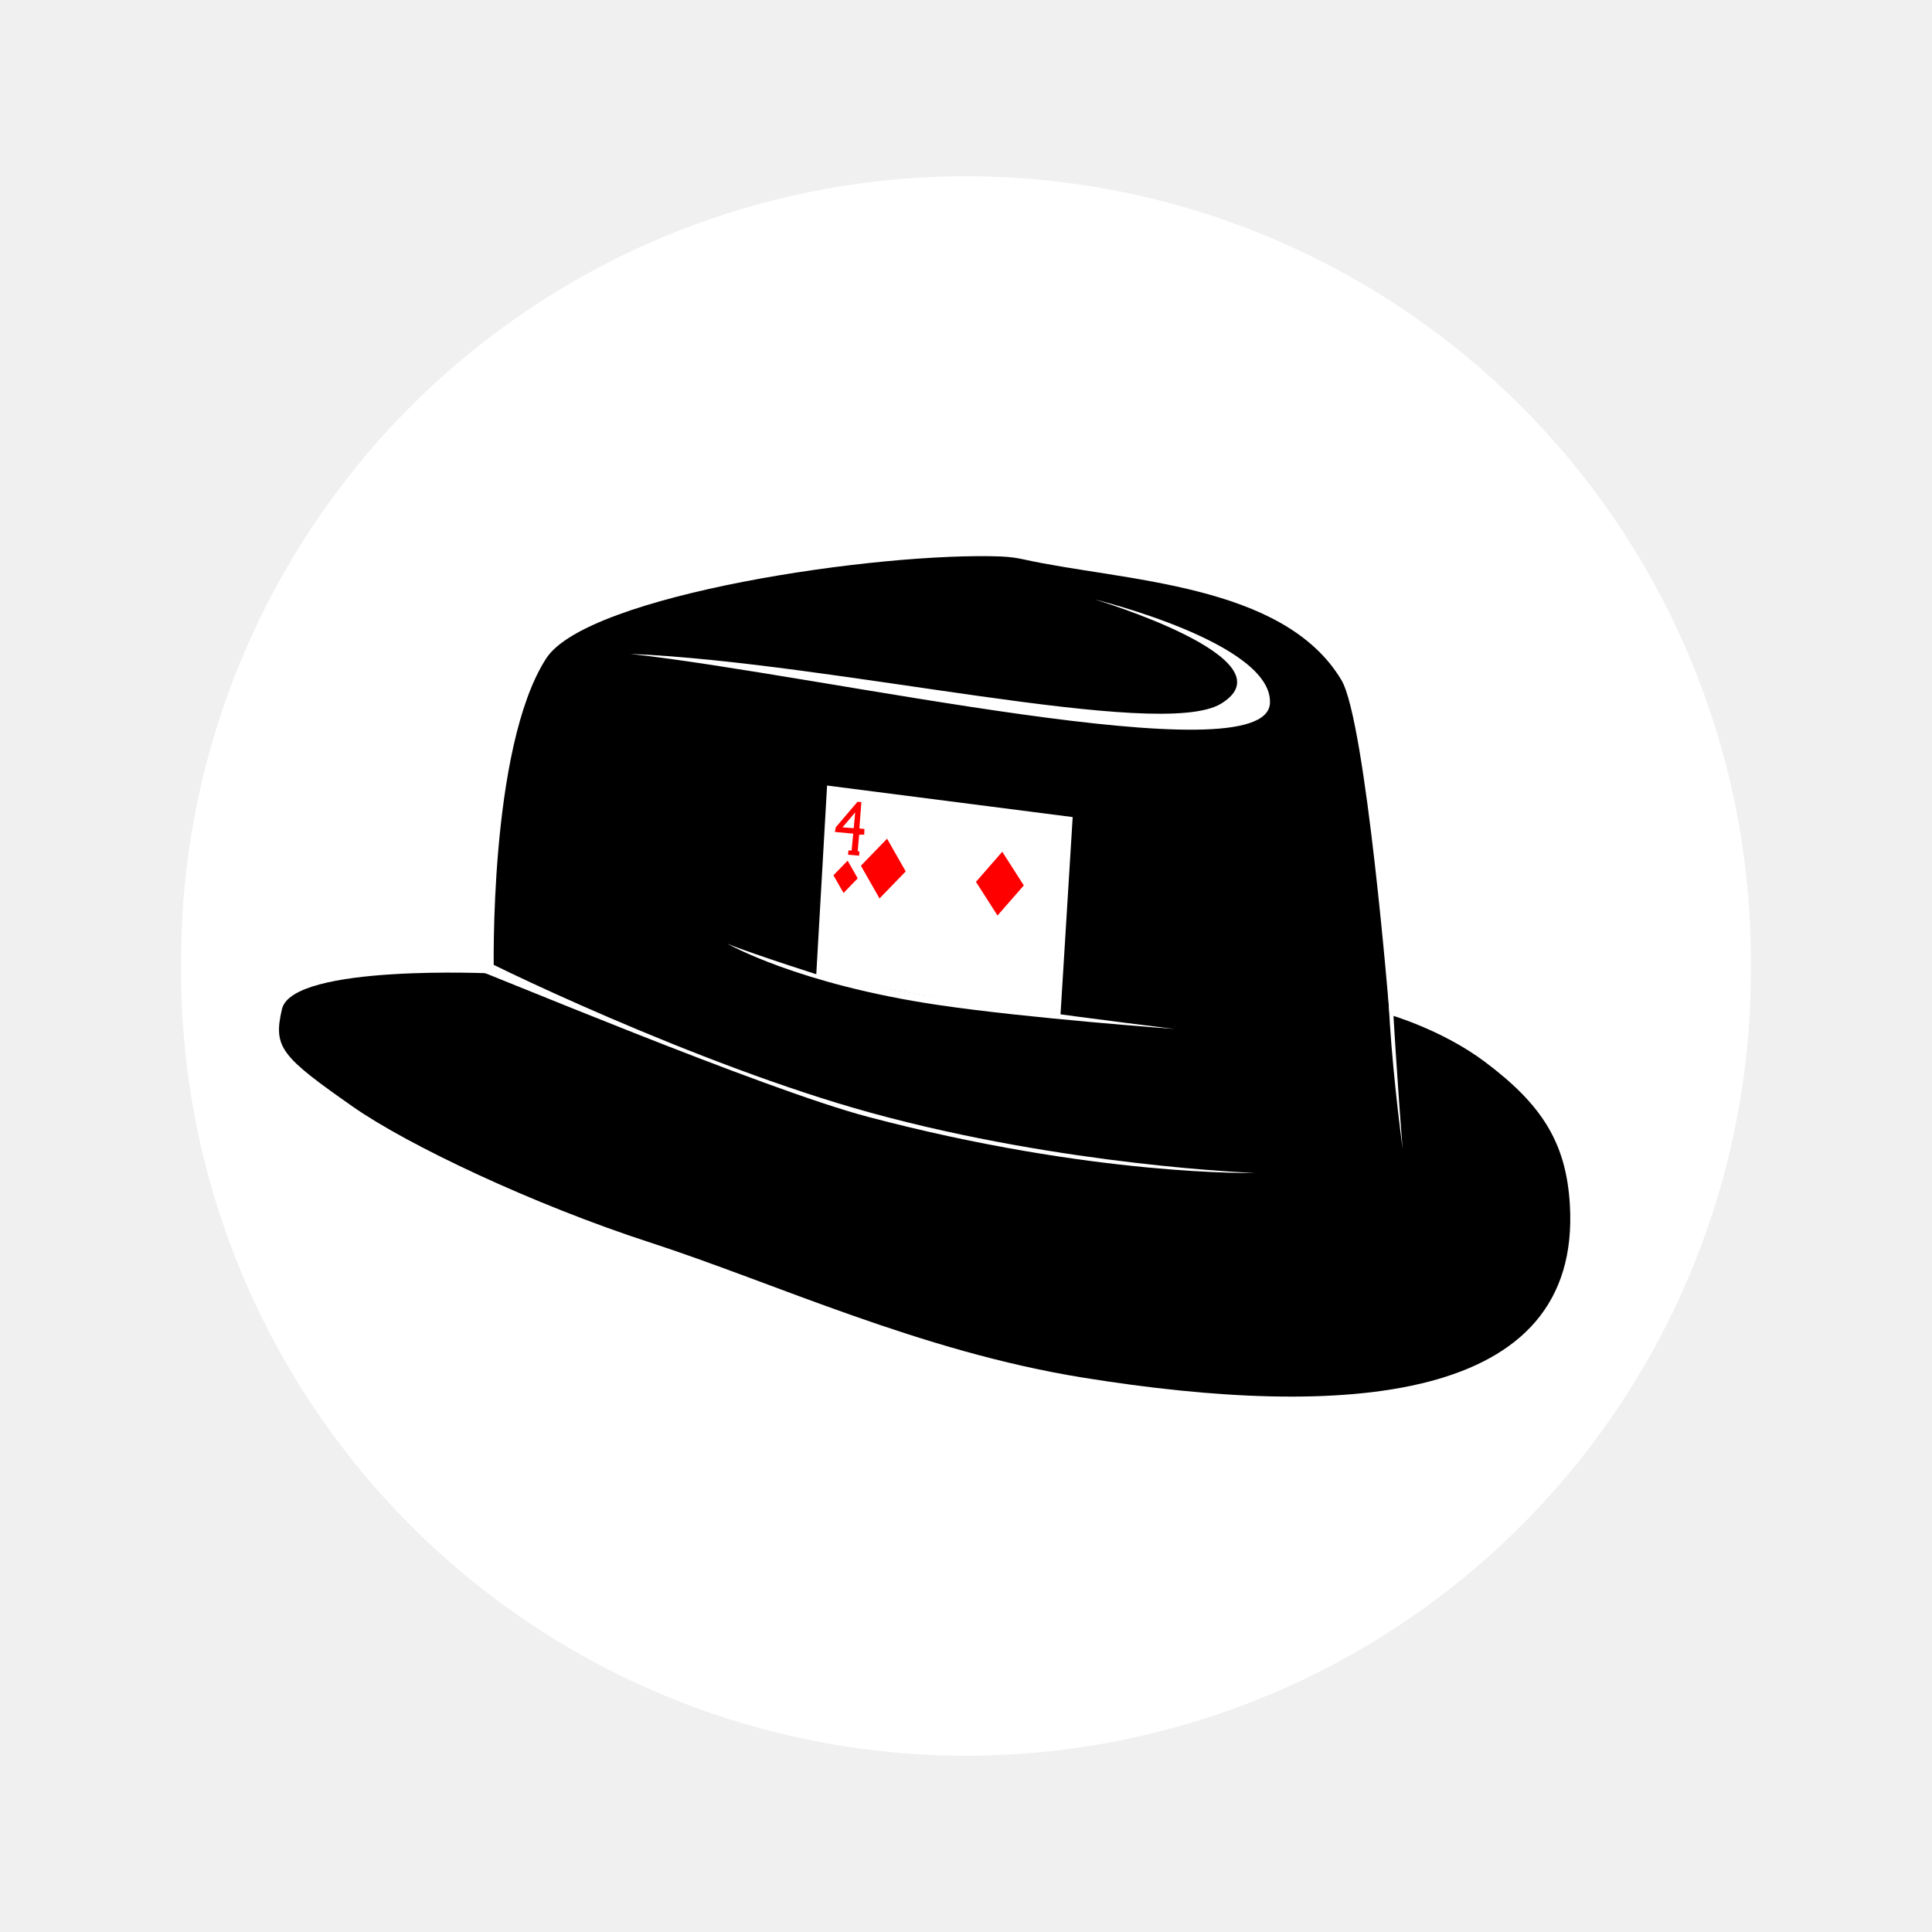
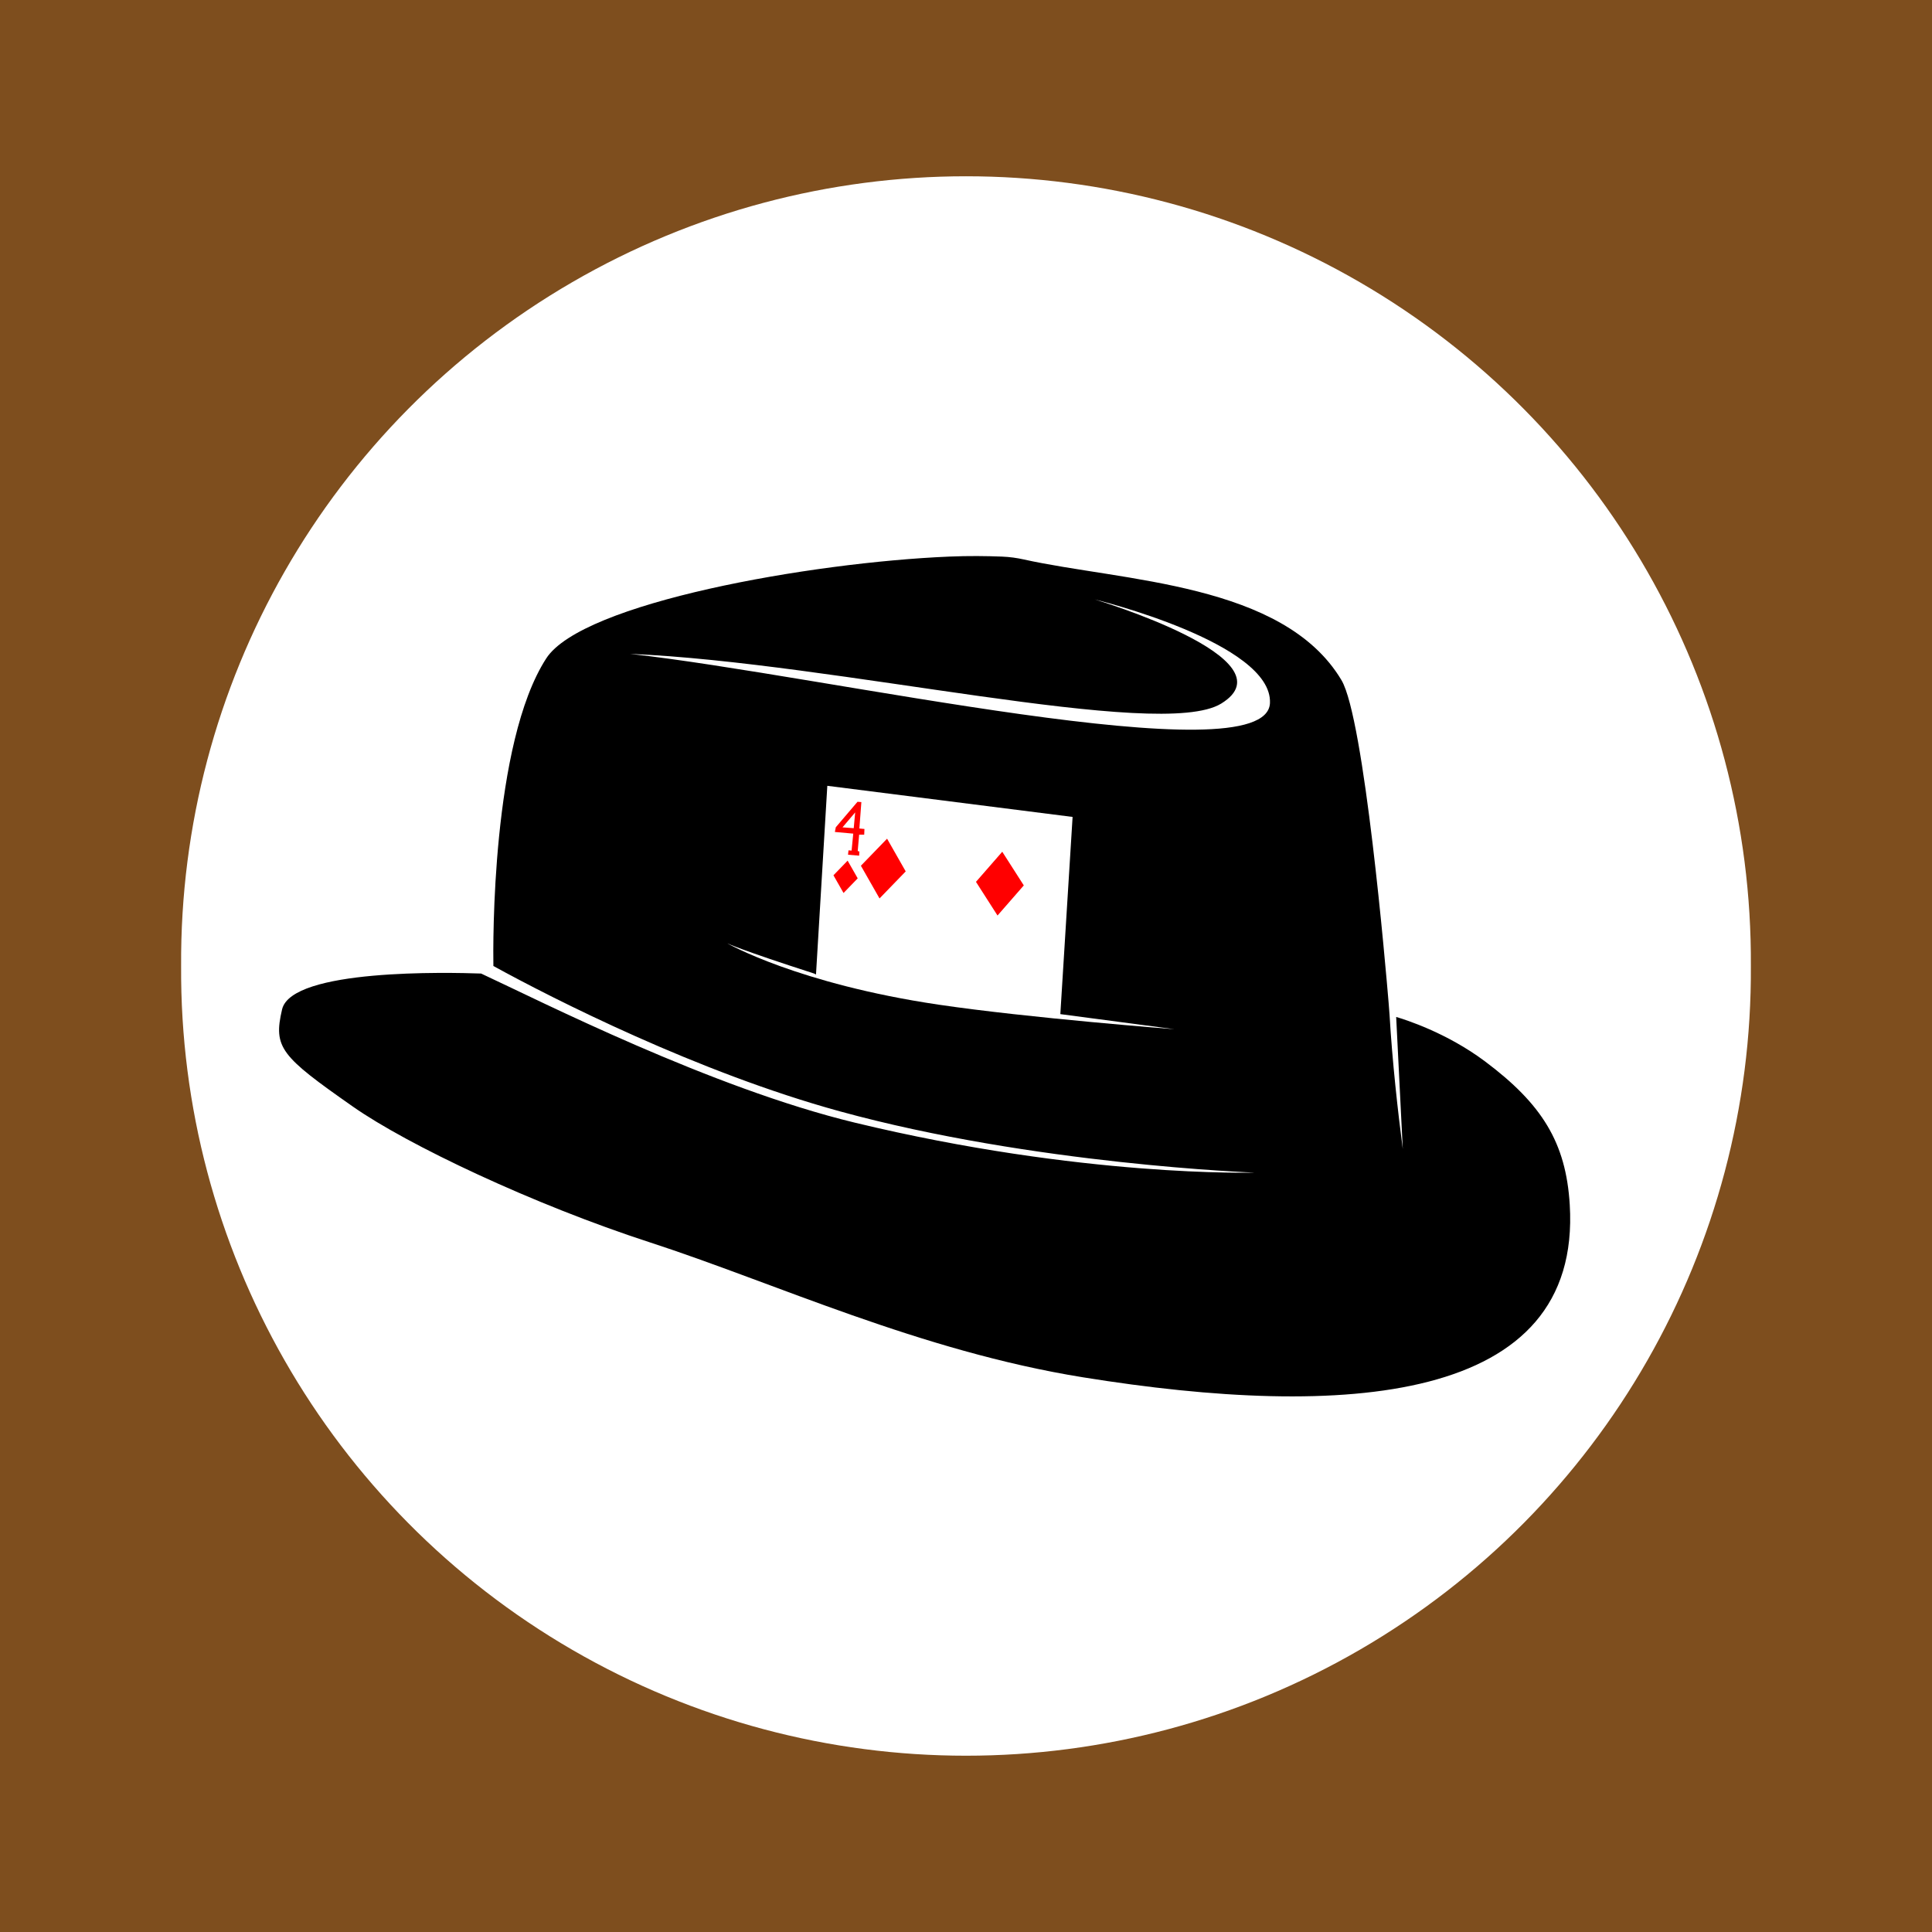
<svg xmlns="http://www.w3.org/2000/svg" width="64px" height="64px" id="svg2985" version="1.1">
  <defs id="defs2987" />
+   <g id="layer3">
+     <rect style="fill:#774411;stroke:none;fill-opacity:0.941" id="rect3032" width="64" height="64" x="0" y="0" />
+   </g>
+   <g id="g3807" style="display:none">
+     <rect y="0" x="0" height="64" width="64" id="rect3809" style="fill:#3b5998;fill-opacity:1;stroke:none" />
+   </g>
  <g id="layer1">
    <path style="fill:#ffffff;fill-opacity:1;stroke:none" id="path2993" d="m 44.545,23.818 a 26.364,26.364 0 1 1 -52.727,0 26.364,26.364 0 1 1 52.727,0 z" transform="matrix(0.9862069,0,0,0.9862069,14.06897,8.510344)" />
  </g>
  <g id="layer2">
-     <path style="fill:#000000;stroke:none" d="m 33.188,18.435 c -4.075,-0.16 -13.732,1.267 -15.094,3.375 -1.914,2.963 -1.736,10.438 -1.736,10.438 0,0 -6.667,-0.322 -7.017,1.179 -0.297,1.27 -0.037,1.563 2.349,3.234 1.807,1.266 5.965,3.238 9.839,4.496 4.149,1.348 8.943,3.607 14.351,4.479 8.638,1.393 16.524,0.873 16.123,-5.74 -0.125,-2.062 -0.939,-3.319 -2.83,-4.733 -1.412,-1.056 -3.142,-1.551 -3.142,-1.551 0,0 -0.783,-9.723 -1.594,-11.082 -1.923,-3.226 -7.259,-3.273 -10.531,-4 -0.205,-0.045 -0.447,-0.083 -0.719,-0.094 z" id="path2998" />
+     <path style="fill:#000000;stroke:none" d="M 31.438 18.438 C 26.841 18.632 19.285 19.968 18.094 21.812 C 16.278 24.623 16.332 31.303 16.344 32 C 18.321 33.087 23.114 35.522 27.812 36.812 C 34.237 38.578 41.562 38.844 41.562 38.844 C 41.562 38.844 35.86 39.012 28.312 37.188 C 23.557 36.038 17.906 33.163 15.938 32.25 C 14.868 32.212 9.66 32.084 9.344 33.438 C 9.047 34.708 9.302 34.985 11.688 36.656 C 13.494 37.922 17.658 39.898 21.531 41.156 C 25.681 42.504 30.467 44.753 35.875 45.625 C 44.513 47.018 52.401 46.519 52 39.906 C 51.875 37.844 51.078 36.57 49.188 35.156 C 47.917 34.206 46.547 33.775 46.25 33.688 C 46.355 35.794 46.469 38.062 46.469 38.062 C 46.31 36.862 46.119 35.141 46.031 33.625 C 46.031 33.625 46.007 33.299 46 33.219 C 45.906 32.088 45.194 23.801 44.438 22.531 C 42.515 19.306 37.179 19.259 33.906 18.531 C 33.702 18.486 33.459 18.448 33.188 18.438 C 32.678 18.418 32.094 18.41 31.438 18.438 z " id="path2998" />
    <path style="fill:#ffffff;stroke:none" d="m 20.873,21.661 c 6.399,0.703 21.083,4.086 21.196,1.63 0.092,-1.998 -5.805,-3.434 -5.805,-3.434 0,0 6.594,1.972 4.19,3.45 -2.035,1.251 -12.791,-1.363 -19.58,-1.646 z" id="path3005" />
-     <path style="fill:#ffffff;stroke:none" d="m 6.584,29.301 c 0,0 4.834,-0.414 8.753,2.13 0.634,0.411 7.796,3.861 13.514,5.432 6.425,1.765 12.713,1.992 12.713,1.992 0,0 -5.315,0.125 -12.821,-1.861 C 25.274,36.076 16.166,32.235 15.167,31.883 12.046,30.78 6.584,29.301 6.584,29.301 z" id="path3009" />
-     <path style="fill:#ffffff;stroke:none" d="m 27.034,32.386 0.364,-6.364 8.136,1.045 -0.409,6.636 z" id="path3013" />
+     <path style="fill:#ffffff;stroke:none" d="M 27.406 26.031 L 27.031 32.281 C 27.016 32.276 26.983 32.255 26.969 32.25 C 24.515 31.46 24.094 31.25 24.094 31.25 C 24.094 31.25 26.435 32.592 31.094 33.281 C 34.088 33.724 38.906 34.094 38.906 34.094 C 38.906 34.094 36.874 33.823 35.125 33.594 L 35.531 27.062 L 27.406 26.031 z " id="path3013" />
    <rect style="fill:#ff0000;fill-opacity:1;stroke:none" id="rect3017" width="0.675" height="0.675" x="41.671" y="-10.719" transform="matrix(0.494879,0.8689619,-0.6956373,0.7183932,0,0)" />
    <rect transform="matrix(0.494879,0.8689619,-0.6956373,0.7183932,0,0)" y="-12.277" x="42.122" height="1.247" width="1.247" id="rect3019" style="fill:#ff0000;fill-opacity:1;stroke:none" />
    <rect style="fill:#ff0000;fill-opacity:1;stroke:none" id="rect3021" width="1.324" height="1.324" x="45.382" y="-13.281" transform="matrix(0.5391534,0.8422076,-0.6575563,0.7534054,0,0)" />
    <path style="fill:#ff0000;stroke:none" d="m 28.406,26.56 -0.719,0.844 -0.031,0.156 0.609,0.055 -0.055,0.562 -0.102,-0.008 -0.016,0.145 0.368,0.031 0.008,-0.137 -0.055,-0.016 0.047,-0.543 0.168,0 0.008,-0.188 -0.168,-0.016 0.066,-0.875 z m -0.077,0.352 -0.048,0.523 -0.372,-0.028 z" id="path3023" />
-     <path id="path3028" d="m 45.434,23.434 c 0,0 0.421,4.936 0.69,9.601 0.168,2.91 0.339,5.015 0.339,5.015 -0.197,-1.489 -0.449,-3.791 -0.484,-5.49 -0.059,-3.31 -0.546,-9.127 -0.546,-9.127 z" style="fill:#ffffff;stroke:none" />
-     <path style="fill:#ffffff;stroke:none" d="m 24.097,31.261 c 0,0 0.433,0.204 2.886,0.994 1.927,0.62 11.92,1.83 11.92,1.83 0,0 -4.826,-0.35 -7.82,-0.793 -4.659,-0.689 -6.987,-2.031 -6.987,-2.031 z" id="path3030" />
  </g>
</svg>
